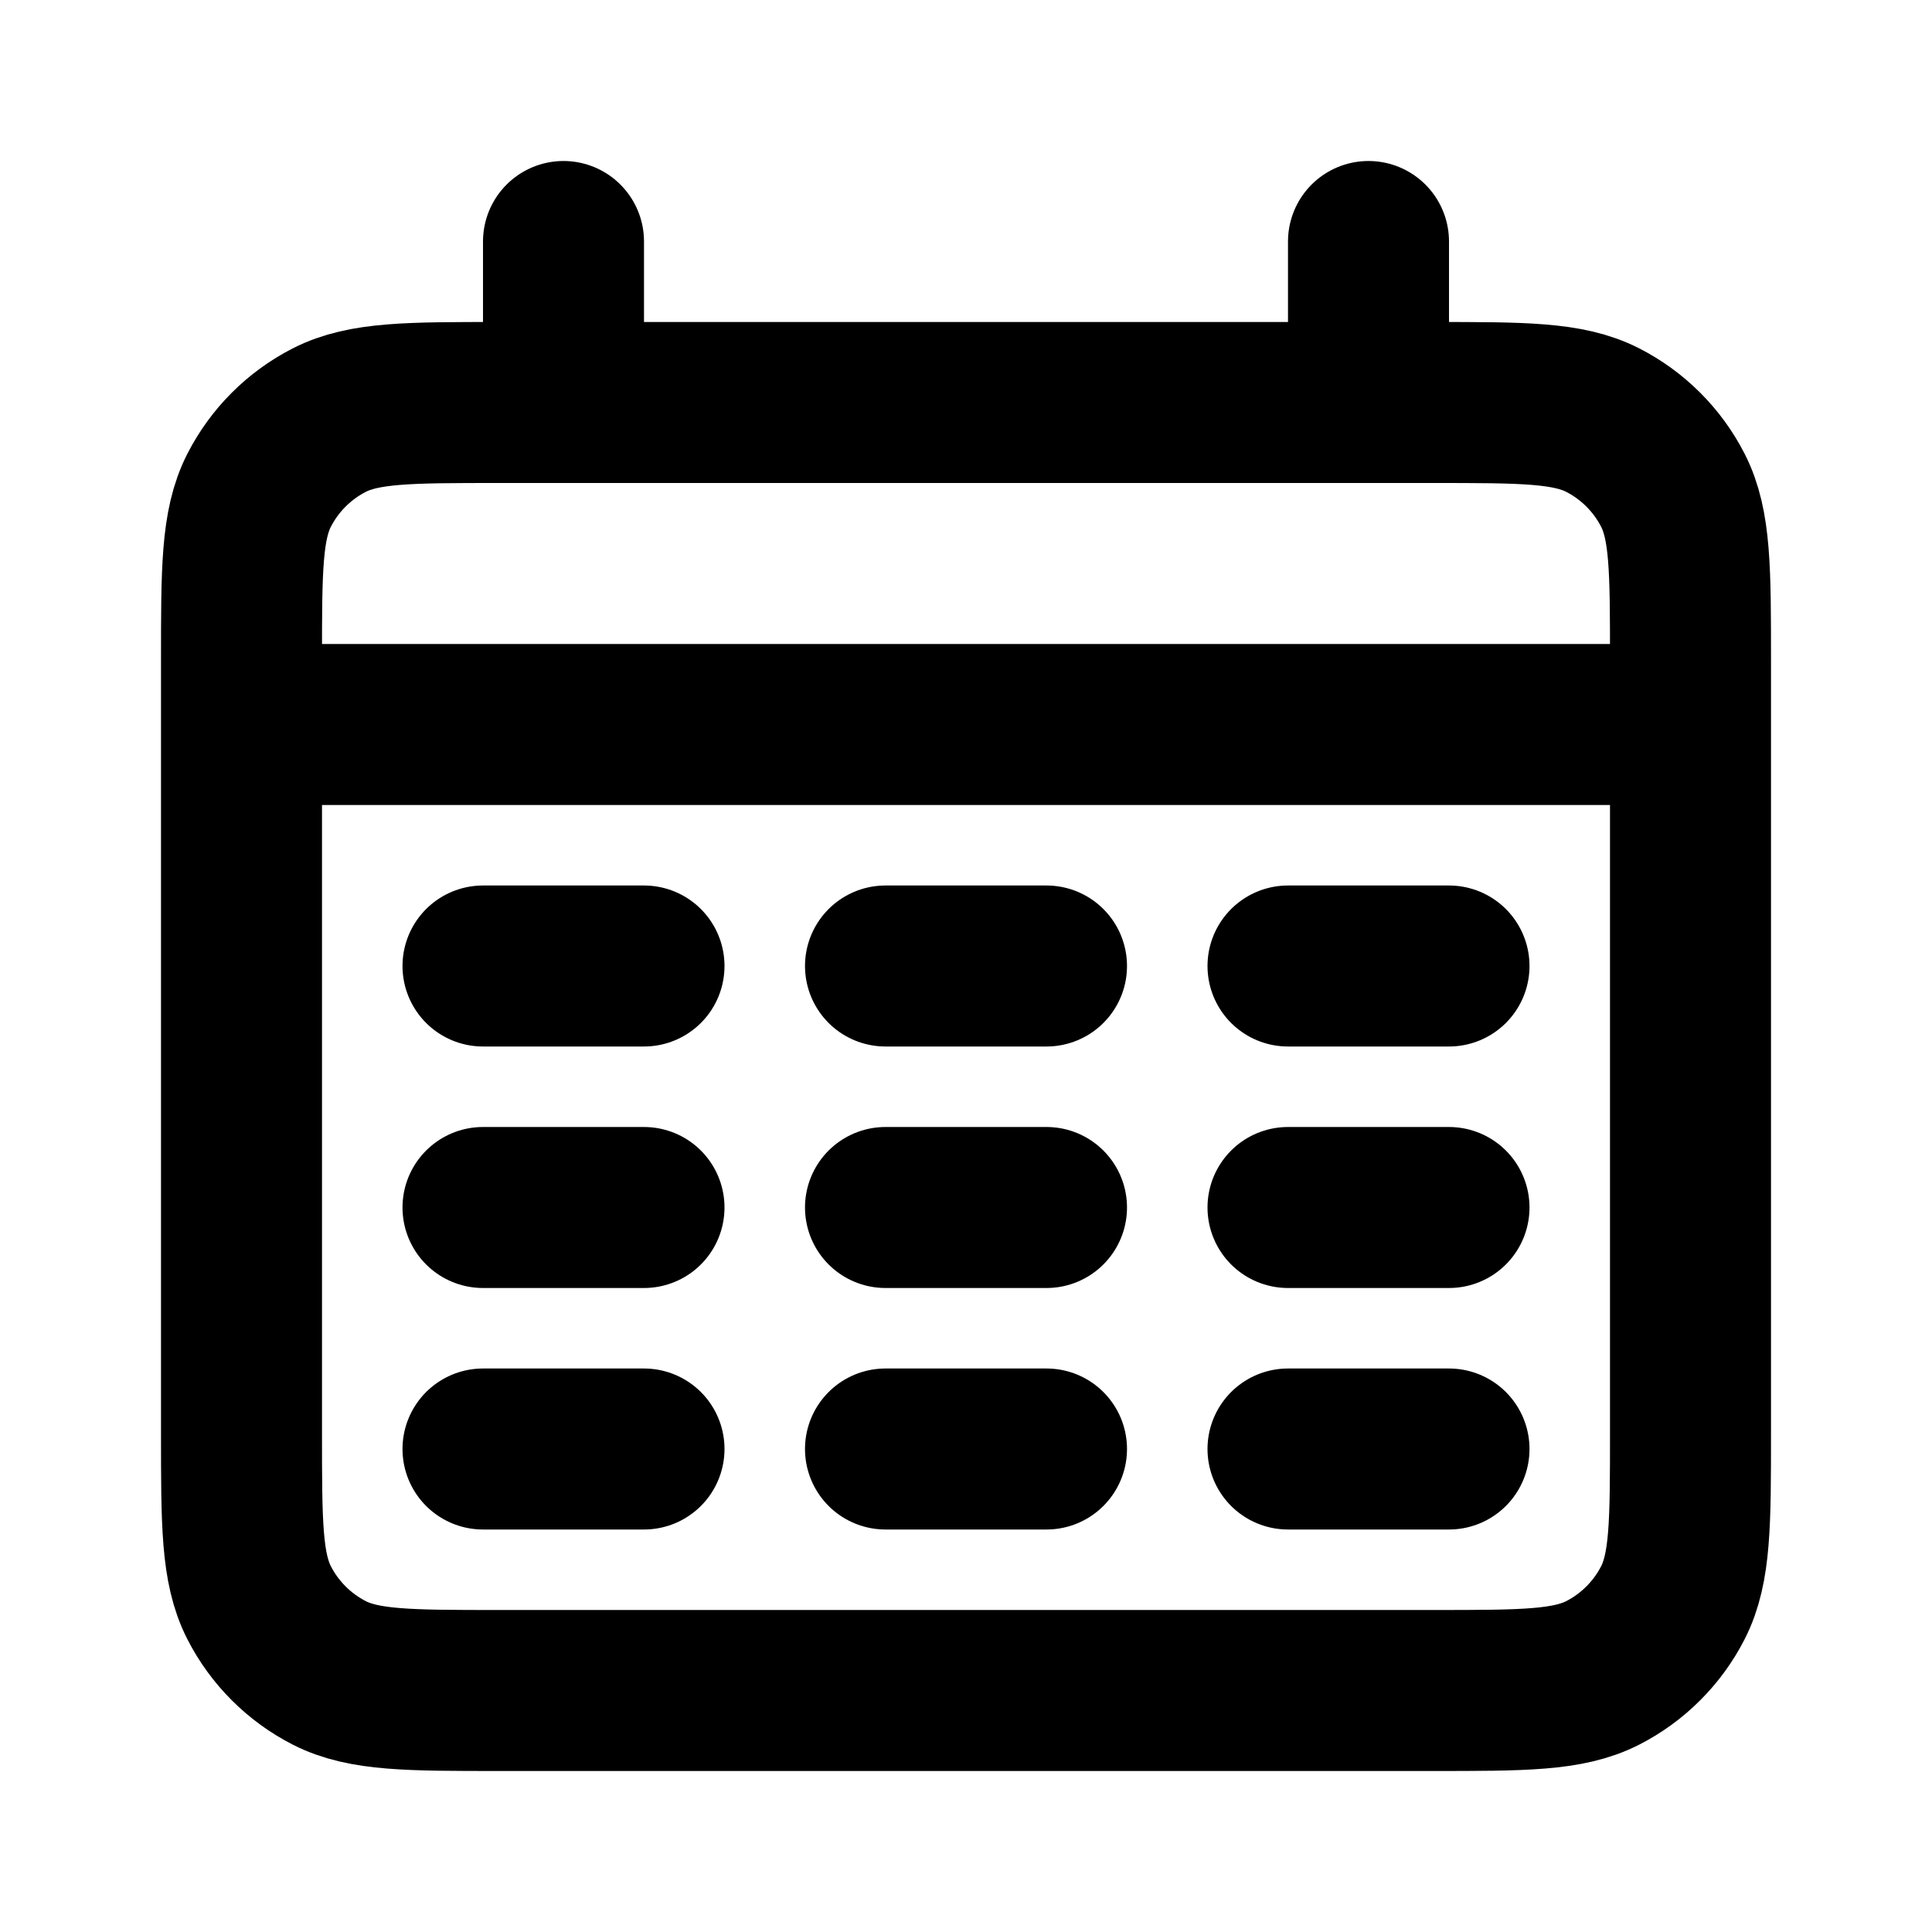
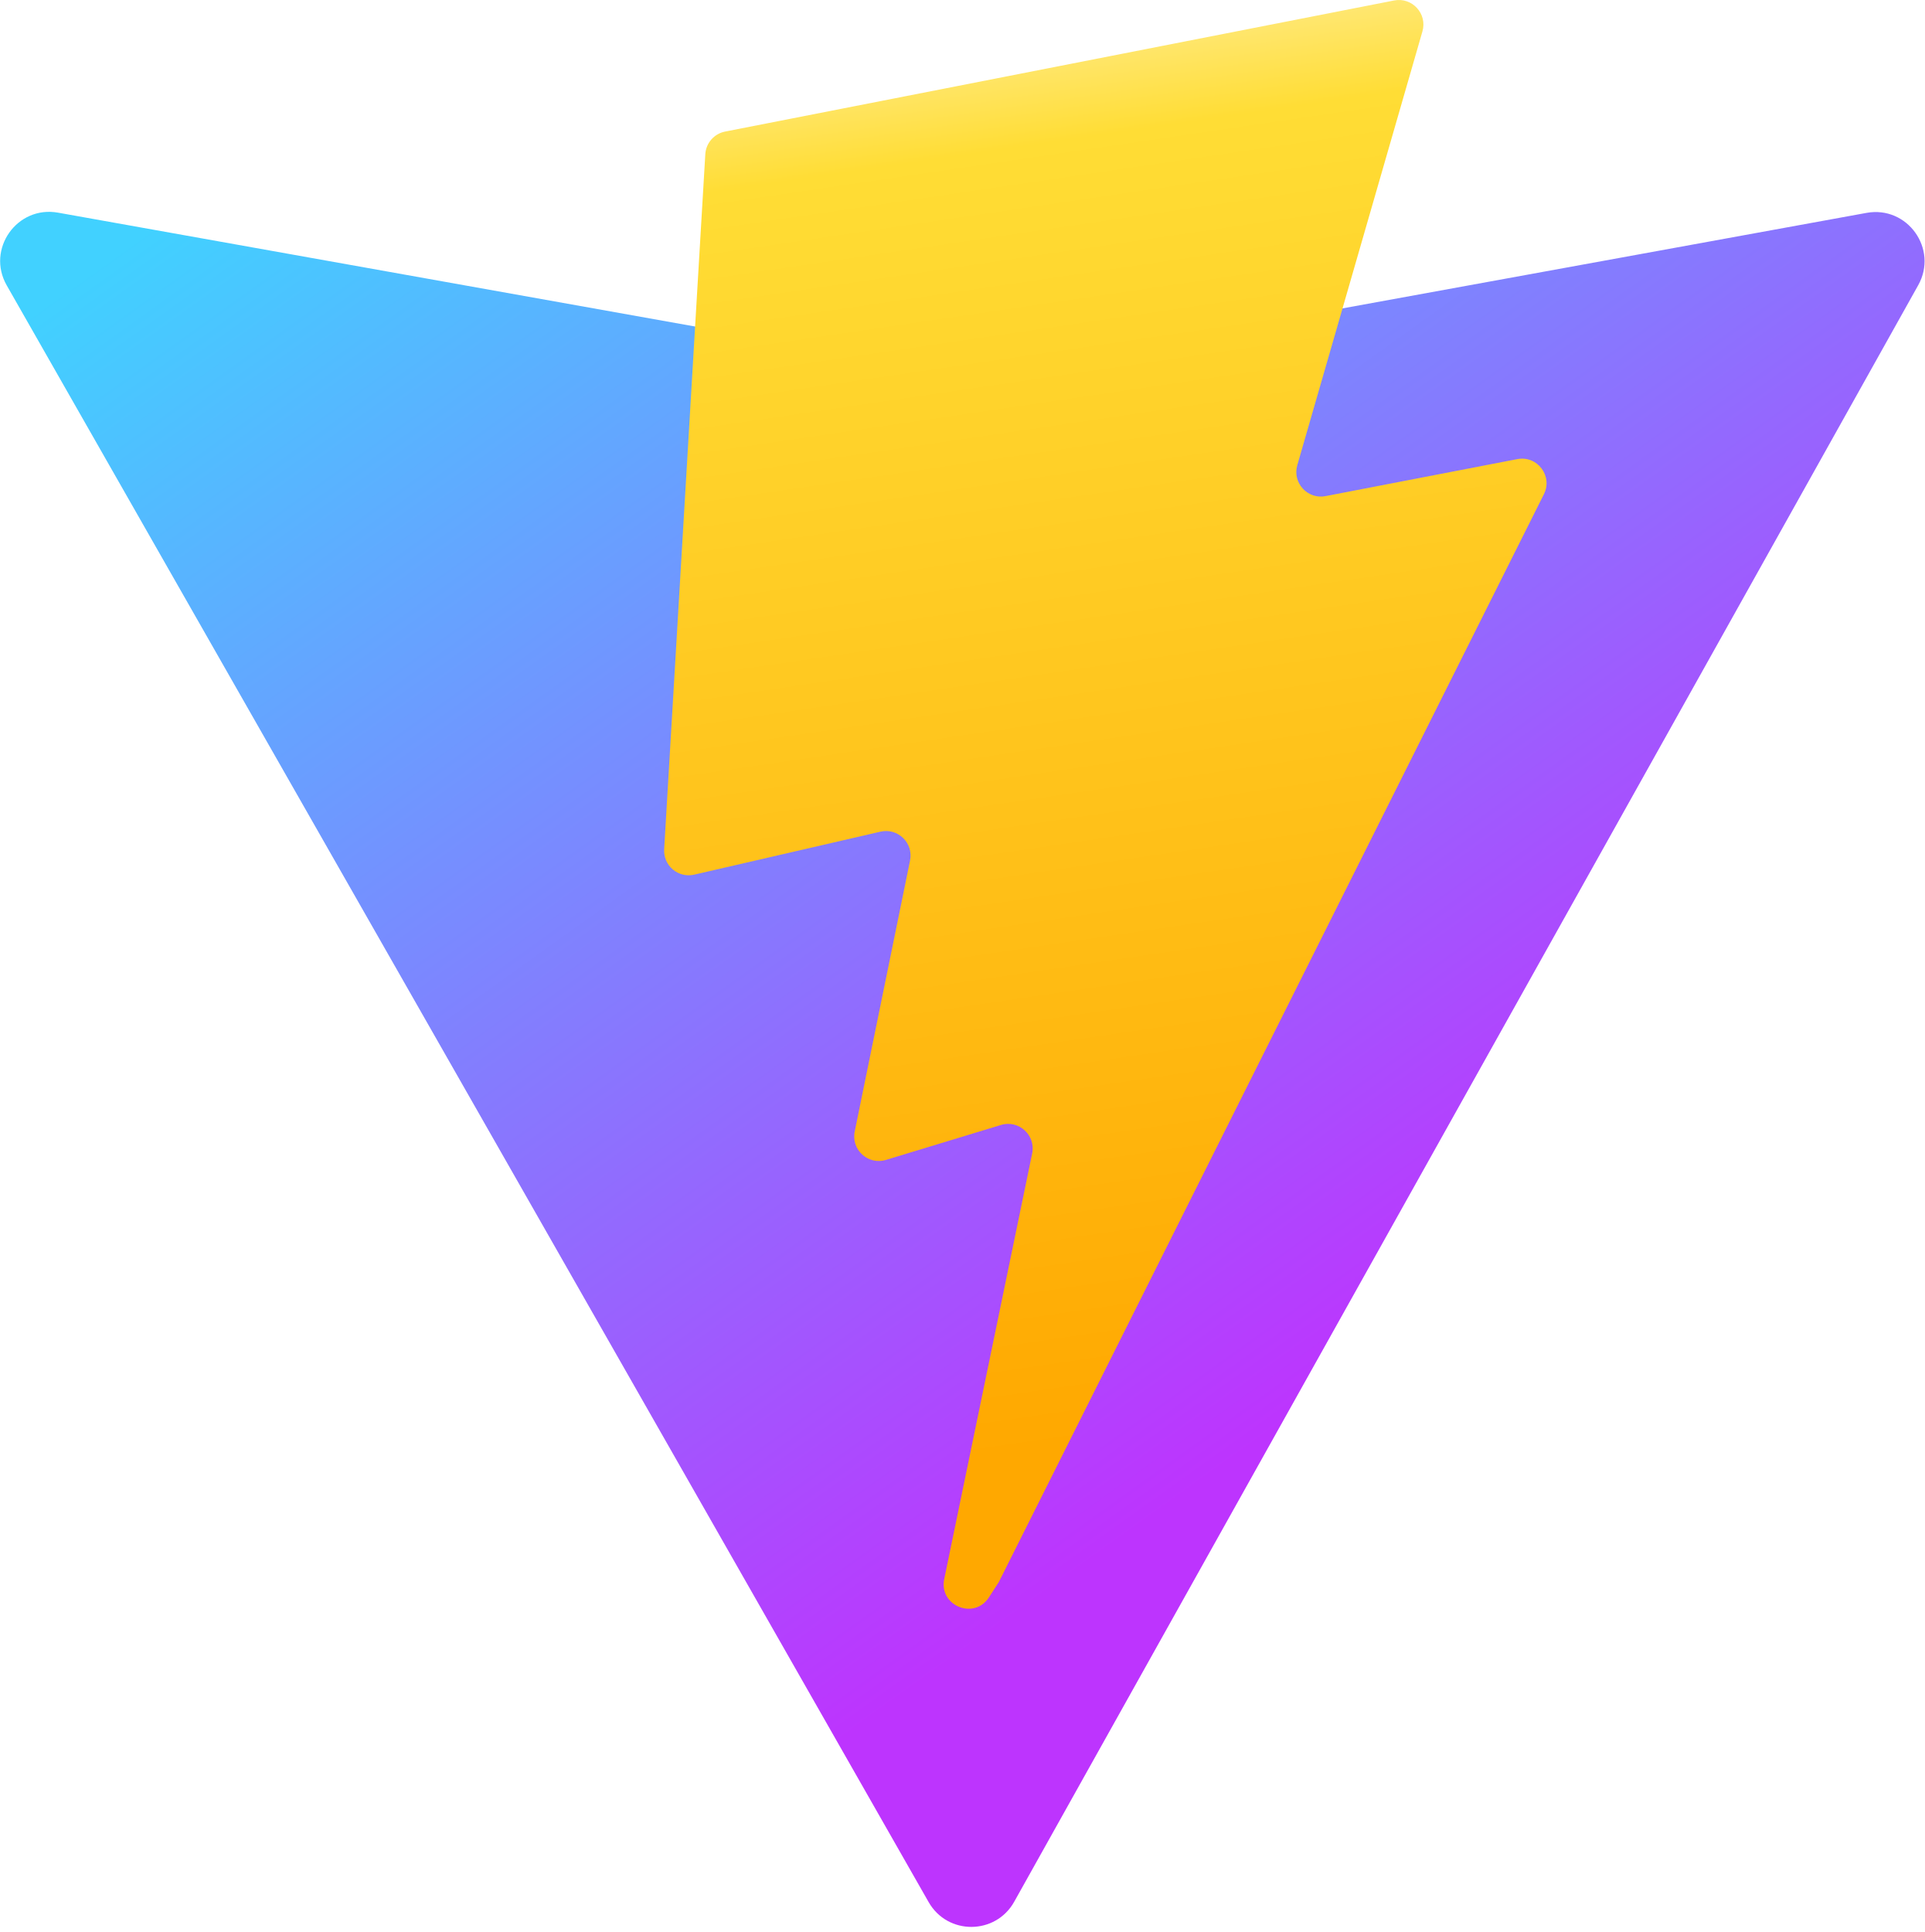
- <svg xmlns="http://www.w3.org/2000/svg" width="800px" height="800px" viewBox="0 0 24 24" fill="none">
-   <path d="M3 9H21M7 3V5M17 3V5M6 12H8M11 12H13M16 12H18M6 15H8M11 15H13M16 15H18M6 18H8M11 18H13M16 18H18M6.2 21H17.8C18.92 21 19.48 21 19.908 20.782C20.284 20.59 20.59 20.284 20.782 19.908C21 19.48 21 18.92 21 17.8V8.2C21 7.08 21 6.52 20.782 6.092C20.59 5.716 20.284 5.41 19.908 5.218C19.48 5 18.92 5 17.8 5H6.2C5.08 5 4.52 5 4.092 5.218C3.716 5.41 3.41 5.716 3.218 6.092C3 6.52 3 7.08 3 8.2V17.8C3 18.92 3 19.48 3.218 19.908C3.41 20.284 3.716 20.59 4.092 20.782C4.52 21 5.08 21 6.2 21Z" stroke="#000000" stroke-width="2" stroke-linecap="round" />
+ <svg xmlns="http://www.w3.org/2000/svg" aria-hidden="true" role="img" class="iconify iconify--logos" width="31.88" height="32" preserveAspectRatio="xMidYMid meet" viewBox="0 0 256 257">
+   <defs>
+     <linearGradient id="IconifyId1813088fe1fbc01fb466" x1="-.828%" x2="57.636%" y1="7.652%" y2="78.411%">
+       <stop offset="0%" stop-color="#41D1FF" />
+       <stop offset="100%" stop-color="#BD34FE" />
+     </linearGradient>
+     <linearGradient id="IconifyId1813088fe1fbc01fb467" x1="43.376%" x2="50.316%" y1="2.242%" y2="89.03%">
+       <stop offset="0%" stop-color="#FFEA83" />
+       <stop offset="8.333%" stop-color="#FFDD35" />
+       <stop offset="100%" stop-color="#FFA800" />
+     </linearGradient>
+   </defs>
+   <path fill="url(#IconifyId1813088fe1fbc01fb466)" d="M255.153 37.938L134.897 252.976c-2.483 4.44-8.862 4.466-11.382.048L.875 37.958c-2.746-4.814 1.371-10.646 6.827-9.67l120.385 21.517a6.537 6.537 0 0 0 2.322-.004l117.867-21.483c5.438-.991 9.574 4.796 6.877 9.62Z" />
+   <path fill="url(#IconifyId1813088fe1fbc01fb467)" d="M185.432.063L96.44 17.501a3.268 3.268 0 0 0-2.634 3.014l-5.474 92.456a3.268 3.268 0 0 0 3.997 3.378l24.777-5.718c2.318-.535 4.413 1.507 3.936 3.838l-7.361 36.047c-.495 2.426 1.782 4.5 4.151 3.78l15.304-4.649c2.372-.72 4.652 1.36 4.15 3.788l-11.698 56.621c-.732 3.542 3.979 5.473 5.943 2.437l1.313-2.028l72.516-144.72c1.215-2.423-.88-5.186-3.54-4.672l-25.505 4.922c-2.396.462-4.435-1.77-3.759-4.114l16.646-57.705c.677-2.35-1.37-4.583-3.769-4.113Z" />
</svg>
